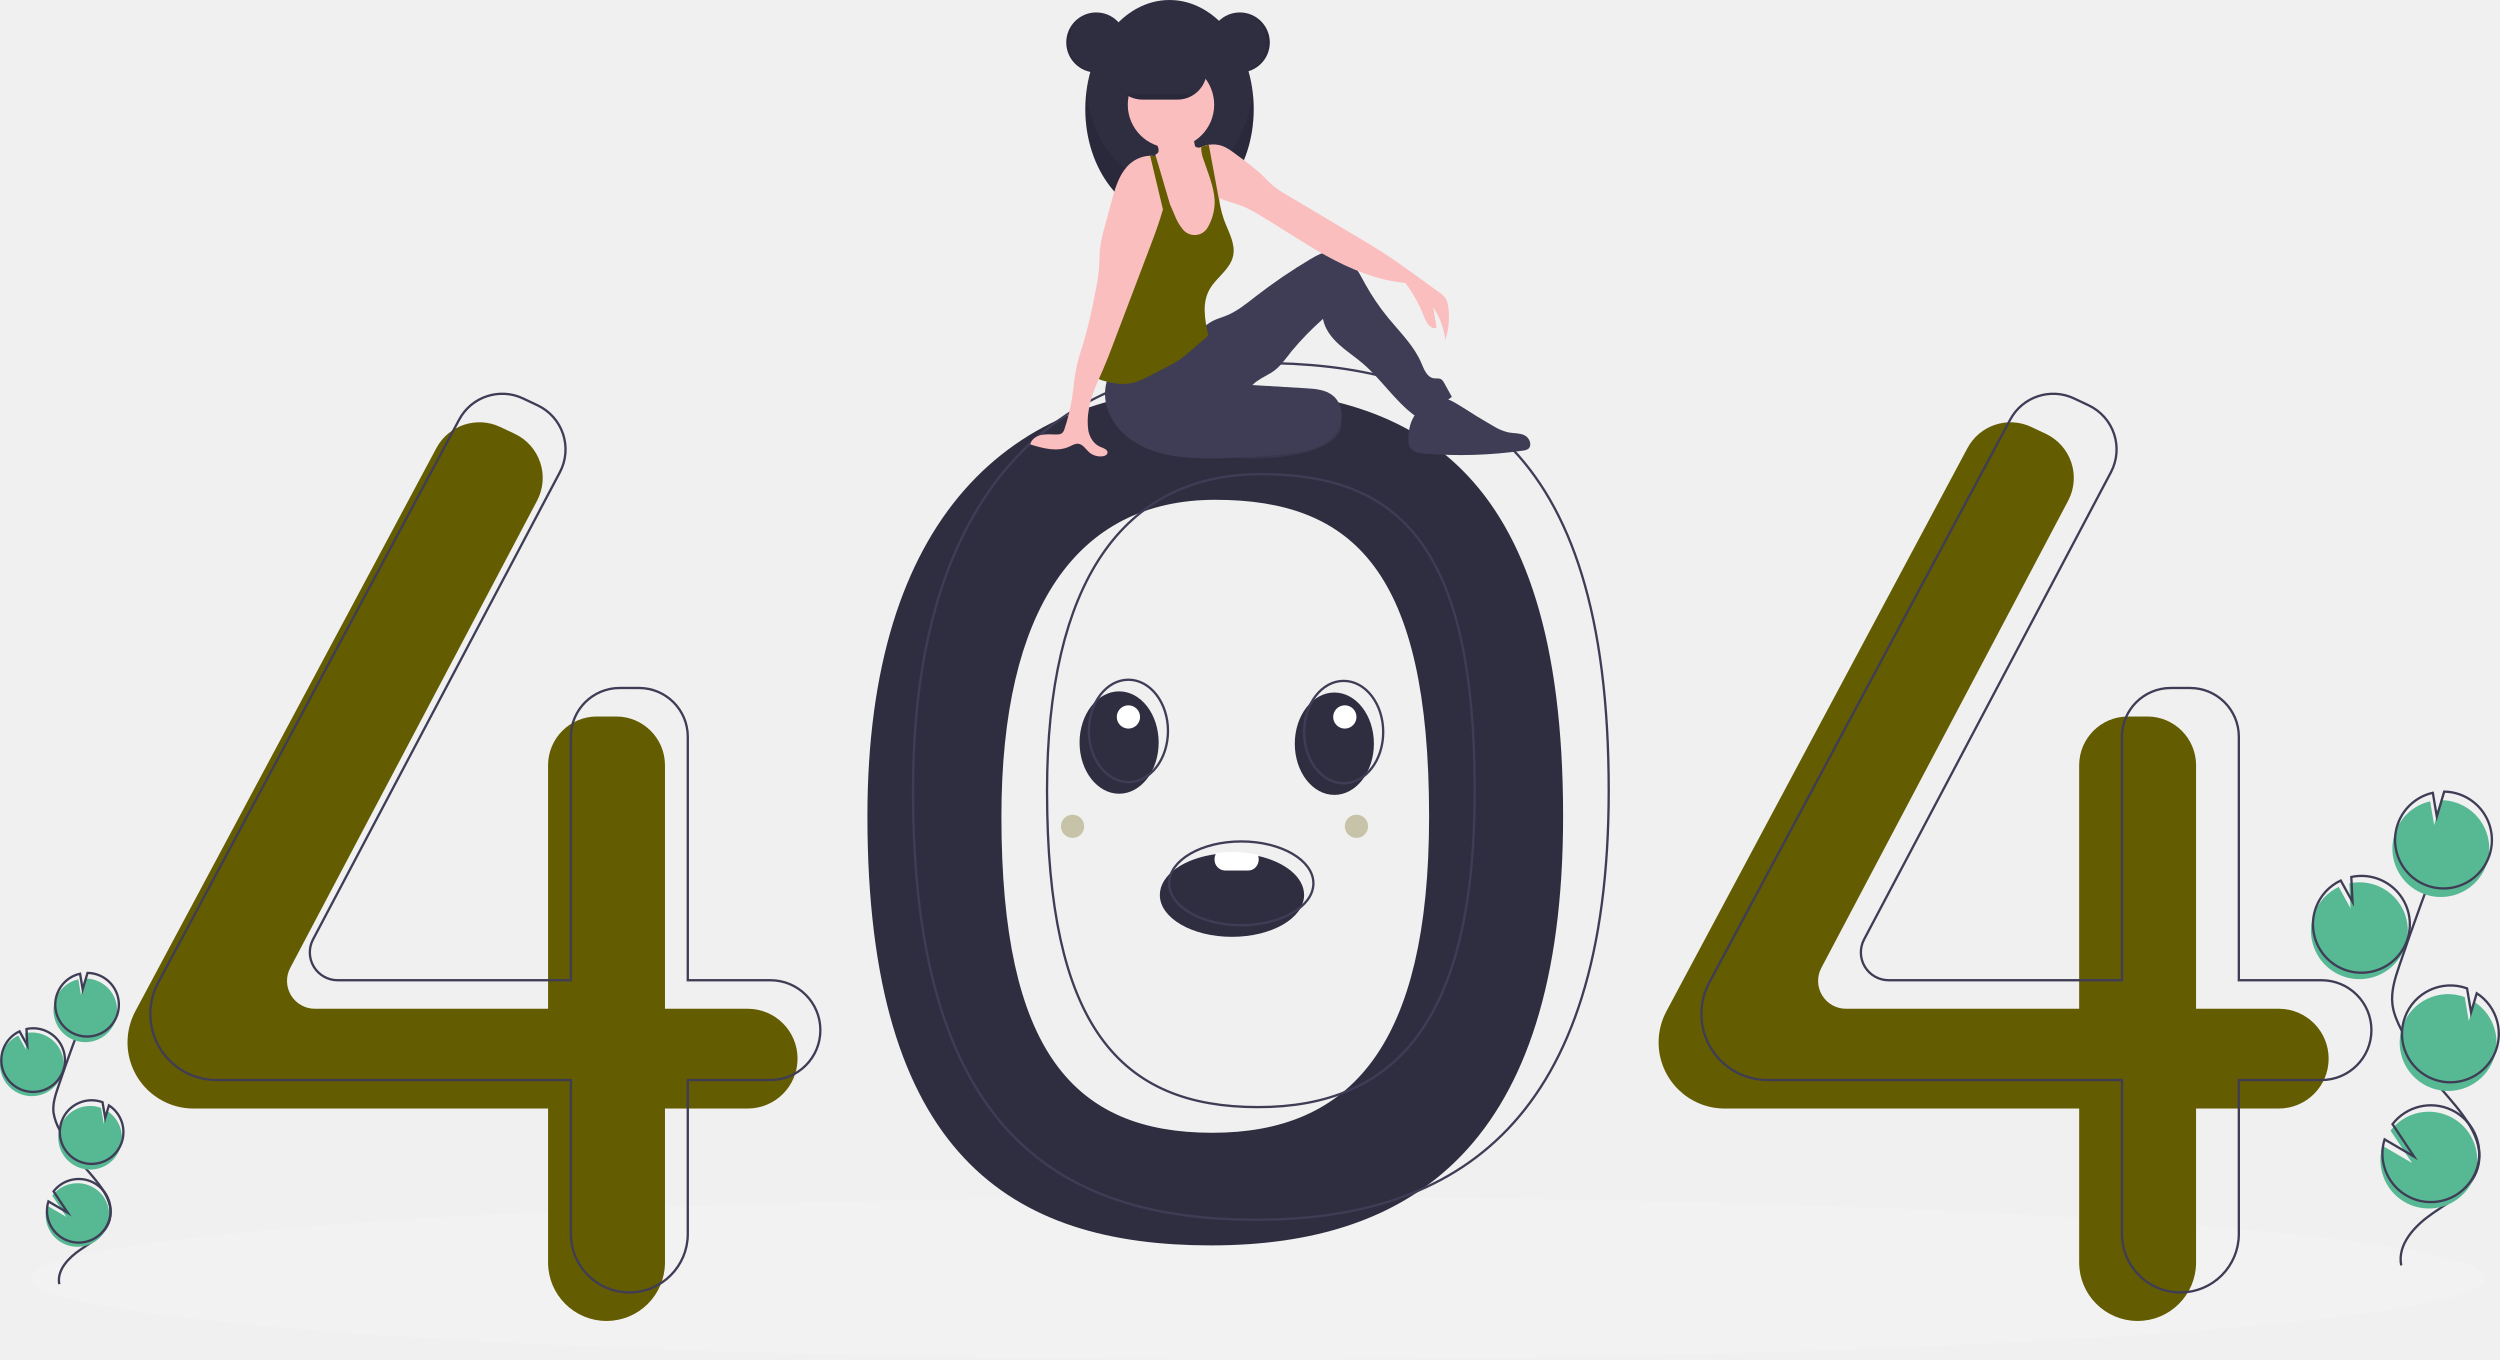
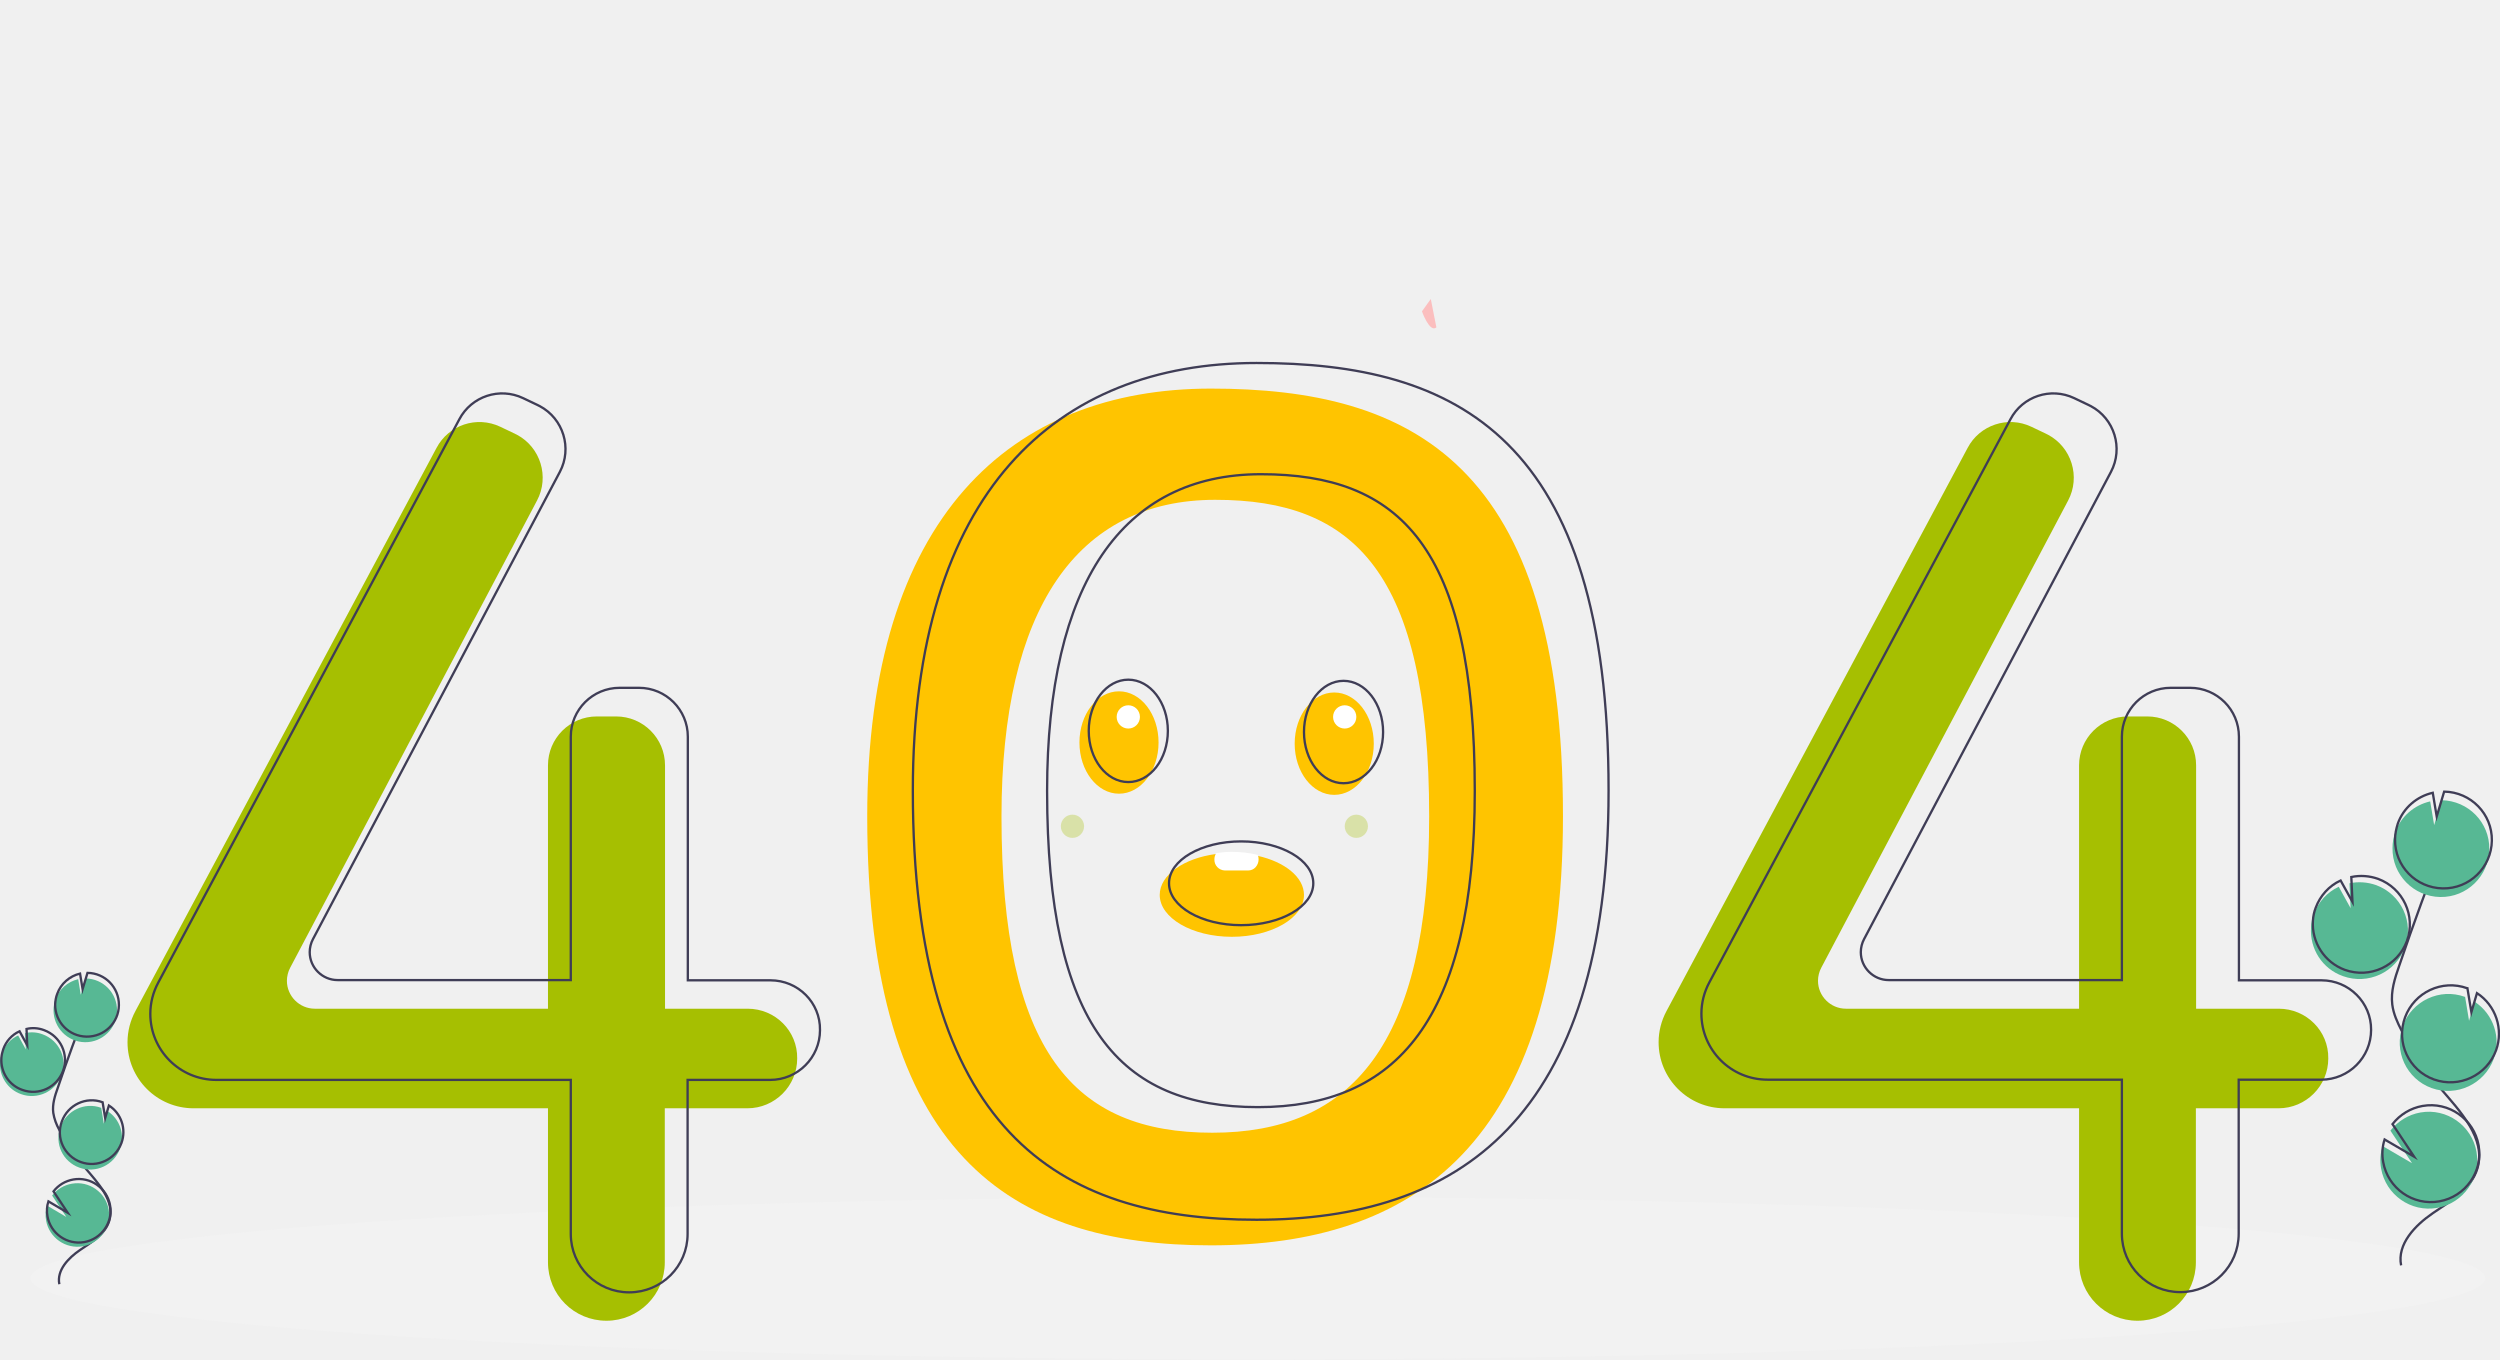
- <svg xmlns="http://www.w3.org/2000/svg" id="fd59ce54-f850-4dfc-bc34-dd7d379d600e" data-name="Layer 1" width="1074.392" height="584.231" viewBox="0 0 1074.392 584.231">
-   <ellipse cx="540.643" cy="549.309" rx="527.5" ry="34.922" fill="#f2f2f2" />
-   <path d="M583.48,324.894c-85.944,0-147.651,55.139-147.651,183.798,0,145.813,61.707,184.411,147.651,184.411s151.327-42.274,151.327-184.411C734.807,356.753,669.424,324.894,583.48,324.894Zm.565,319.808c-59.527,0-90.626-34.923-90.626-135.916,0-89.112,32.372-136.105,91.899-136.105s91.899,30.868,91.899,136.105C677.217,607.234,643.572,644.703,584.045,644.703Z" transform="translate(-63.054 -157.8845)" fill="#2f2e41" />
-   <path d="M384.365,591.401H348.831V486.762A20.956,20.956,0,0,0,327.875,465.806h-8.326a20.956,20.956,0,0,0-20.956,20.956V591.401H198.363a11.963,11.963,0,0,1-10.578-17.552l106.082-200.78A20.956,20.956,0,0,0,284.287,344.33l-6.262-2.957a20.956,20.956,0,0,0-27.429,9.07L121.214,592.475a28.416,28.416,0,0,0-3.356,13.396v0a28.416,28.416,0,0,0,28.416,28.416H298.593v66.167a25.119,25.119,0,0,0,25.119,25.119h0a25.119,25.119,0,0,0,25.119-25.119V634.287h35.534a21.443,21.443,0,0,0,21.443-21.443v0A21.443,21.443,0,0,0,384.365,591.401Z" transform="translate(-63.054 -157.8845)" fill="#645c00" />
-   <path d="M1042.362,591.401h-35.534V486.762A20.956,20.956,0,0,0,985.872,465.806h-8.326a20.956,20.956,0,0,0-20.956,20.956V591.401H856.359a11.963,11.963,0,0,1-10.578-17.552L951.864,373.069A20.956,20.956,0,0,0,942.284,344.33l-6.262-2.957a20.956,20.956,0,0,0-27.429,9.07L779.211,592.475a28.416,28.416,0,0,0-3.356,13.396v0a28.416,28.416,0,0,0,28.416,28.416H956.589v66.167a25.119,25.119,0,0,0,25.119,25.119h0a25.119,25.119,0,0,0,25.119-25.119V634.287h35.534a21.443,21.443,0,0,0,21.443-21.443v0A21.443,21.443,0,0,0,1042.362,591.401Z" transform="translate(-63.054 -157.8845)" fill="#645c00" />
-   <path d="M394.168,579.148H358.634V474.509a20.956,20.956,0,0,0-20.956-20.956h-8.326a20.956,20.956,0,0,0-20.956,20.956V579.148H208.165a11.963,11.963,0,0,1-10.578-17.552L303.67,360.816a20.956,20.956,0,0,0-9.58-28.739l-6.262-2.957a20.956,20.956,0,0,0-27.429,9.07L131.017,580.222a28.416,28.416,0,0,0-3.356,13.396v0a28.416,28.416,0,0,0,28.416,28.416H308.395v66.167a25.119,25.119,0,0,0,25.119,25.119h0a25.119,25.119,0,0,0,25.119-25.119V622.034h35.534a21.443,21.443,0,0,0,21.443-21.443v0A21.443,21.443,0,0,0,394.168,579.148Z" transform="translate(-63.054 -157.8845)" fill="none" stroke="#3f3d56" stroke-miterlimit="10" />
-   <path d="M1060.742,579.148h-35.534V474.509a20.956,20.956,0,0,0-20.956-20.956H995.925a20.956,20.956,0,0,0-20.956,20.956V579.148H874.739a11.963,11.963,0,0,1-10.578-17.552L970.244,360.816a20.956,20.956,0,0,0-9.58-28.739l-6.262-2.957a20.956,20.956,0,0,0-27.429,9.07L797.59,580.222a28.416,28.416,0,0,0-3.356,13.396v0a28.416,28.416,0,0,0,28.416,28.416H974.969v66.167a25.119,25.119,0,0,0,25.119,25.119h0a25.119,25.119,0,0,0,25.119-25.119V622.034h35.534a21.443,21.443,0,0,0,21.443-21.443v0A21.443,21.443,0,0,0,1060.742,579.148Z" transform="translate(-63.054 -157.8845)" fill="none" stroke="#3f3d56" stroke-miterlimit="10" />
-   <path d="M603.085,313.866c-85.944,0-147.651,55.139-147.651,183.798,0,145.813,61.707,184.411,147.651,184.411s151.327-42.274,151.327-184.411C754.412,345.725,689.029,313.866,603.085,313.866Zm.565,319.808c-59.527,0-90.626-34.923-90.626-135.916,0-89.112,32.372-136.105,91.899-136.105s91.899,30.868,91.899,136.105C696.822,596.206,663.177,633.675,603.65,633.675Z" transform="translate(-63.054 -157.8845)" fill="none" stroke="#3f3d56" stroke-miterlimit="10" />
-   <circle cx="471.141" cy="18.25" r="12.901" fill="#2f2e41" />
-   <ellipse cx="502.607" cy="46.885" rx="36.186" ry="46.885" fill="#2f2e41" />
-   <path d="M565.661,237.494c-18.128,0-33.141-17.271-35.776-39.805a60.976,60.976,0,0,0-.41,7.08c0,25.894,16.201,46.885,36.186,46.885s36.186-20.991,36.186-46.885a60.976,60.976,0,0,0-.41-7.08C598.803,220.224,583.789,237.494,565.661,237.494Z" transform="translate(-63.054 -157.8845)" opacity="0.1" />
-   <path d="M639.296,342.073c-.777,3.193-4.128,5.751-7.839,7.538-7.802,3.757-17.425,4.878-26.76,5.254a45.176,45.176,0,0,1-7.144-.132,20.537,20.537,0,0,1-12.251-5.631,1.681,1.681,0,0,1,.044-2.844c4.969-5.459,13.262-8.806,21.616-11.216,6.334-1.827,17.381-6.561,24.29-5.922C637.944,329.739,640.277,338.041,639.296,342.073Z" transform="translate(-63.054 -157.8845)" fill="#3f3d56" />
-   <path d="M639.296,342.073c-.777,3.193-4.128,5.751-7.839,7.538-7.802,3.757-17.425,4.878-26.76,5.254a45.176,45.176,0,0,1-7.144-.132,20.537,20.537,0,0,1-12.251-5.631,1.681,1.681,0,0,1,.044-2.844c4.969-5.459,13.262-8.806,21.616-11.216,6.334-1.827,17.381-6.561,24.29-5.922C637.944,329.739,640.277,338.041,639.296,342.073Z" transform="translate(-63.054 -157.8845)" opacity="0.1" />
-   <path d="M540.098,318.206a19.77,19.77,0,0,0-1.199,15.075,26.339,26.339,0,0,0,8.829,12.497c10.095,8.092,23.988,9.205,36.925,9.093a284.649,284.649,0,0,0,33.905-2.324,40.538,40.538,0,0,0,11.001-2.554c4.222-1.827,7.933-5.178,9.436-9.526s.436-9.672-3.134-12.574c-3.137-2.55-7.463-2.9-11.498-3.143l-23.088-1.387c2.281-2.308,5.318-3.614,8.096-5.292,3.685-2.226,6.134-5.965,8.813-9.335a129.001,129.001,0,0,1,13.439-13.817c.751,4.31,3.478,7.85,6.687,10.824s6.908,5.368,10.244,8.2c8.079,6.858,13.896,16.167,22.392,22.5a43.829,43.829,0,0,0,16.049-8.012l-3.302-5.981a3.94,3.94,0,0,0-1.245-1.553c-.935-.575-2.14-.279-3.225-.441-2.901-.435-4.168-3.784-5.306-6.487-3.125-7.422-9.108-13.18-14.218-19.404a98.009,98.009,0,0,1-9.996-14.723c-1.717-3.102-3.288-6.331-5.617-9.003s-5.594-4.773-9.139-4.781c-3.132-.007-6.021,1.584-8.714,3.183a230.477,230.477,0,0,0-23.63,16.099c-3.944,3.062-7.863,6.296-12.489,8.174-1.947.79-4,1.331-5.869,2.292-3.273,1.684-5.757,4.534-8.431,7.064C566.277,311.892,553.219,317.738,540.098,318.206Z" transform="translate(-63.054 -157.8845)" fill="#3f3d56" />
-   <path d="M588.374,253.983a23.774,23.774,0,0,1-1.734,8.033,10.045,10.045,0,0,1-5.768,5.573,12.375,12.375,0,0,1-5.623.182,10.882,10.882,0,0,1-4.582-1.561c-2.165-1.488-3.244-4.144-3.637-6.743-.393-2.596-.217-5.249-.469-7.863a42.944,42.944,0,0,0-1.202-6.255c-.17-.683-.343-1.362-.513-2.042-.167-.68-.33-1.359-.481-2.039-.138-.639-.267-1.281-.378-1.926-.091-.544-.173-1.092-.233-1.643a18.423,18.423,0,0,0-.809-4.811,14.607,14.607,0,0,0-1.687-2.854c-.286-.409-.563-.818-.818-1.243a5.89,5.89,0,0,1-.972-3.748,3.286,3.286,0,0,1,.148-.601c.025-.076.053-.151.085-.223A1.802,1.802,0,0,0,560.932,223.07a3.433,3.433,0,0,0-.148-1.778,11.318,11.318,0,0,0-.96-2.288c-.264-.478-1.161-1.34-1.167-1.888-.013-1.101,2.14-1.989,3.011-2.423a16.796,16.796,0,0,1,8.597-1.743c1.904.129,3.968.714,5.019,2.31.944,1.438.818,3.301,1.221,4.972a1.471,1.471,0,0,0,.299.664,1.341,1.341,0,0,0,.739.34,4.549,4.549,0,0,0,1.416.057h.003a2.931,2.931,0,0,0,.371-.054,4.957,4.957,0,0,0,2.033-.878q.585-.156,1.18-.255a.251.251,0,0,0,.047-.009c1.576,4.975,1.781,10.308,3.071,15.374.639,2.52,1.554,5.009,1.683,7.602.009.113.013.23.016.346.019.834-.047,1.674-.013,2.505a6.981,6.981,0,0,0,.126,1.114,15.611,15.611,0,0,0,.525,1.743l.009.028c.06.183.116.368.164.554.035.135.066.267.091.403l.003.009A14.938,14.938,0,0,1,588.374,253.983Z" transform="translate(-63.054 -157.8845)" fill="#fbbebe" />
-   <circle cx="503.237" cy="44.997" r="18.565" fill="#fbbebe" />
-   <path d="M684.157,304.033a30.445,30.445,0,0,0-5.236-14.103q.722,4.295,1.447,8.587a3.214,3.214,0,0,1-3.367-1.035,10.337,10.337,0,0,1-1.765-3.276,67.466,67.466,0,0,0-8.21-14.736c-11.819-.985-23.502-5.884-33.896-11.595-10.396-5.708-20.126-12.552-30.384-18.502a43.573,43.573,0,0,0-5.544-2.832c-3.21-1.287-6.812-1.954-9.855-3.468-.204-.101-.409-.208-.61-.318a12.578,12.578,0,0,1-1.945-1.306,10.344,10.344,0,0,1-.931-.856,20.351,20.351,0,0,1-3.559-5.953c-1.633-3.612-2.215-7.97-3.845-11.583a11.203,11.203,0,0,1,2.502-1.765h.003c.132-.069.264-.135.4-.198a11.94,11.94,0,0,1,2.004-.733q.585-.156,1.18-.255a.251.251,0,0,0,.047-.009,11.566,11.566,0,0,1,5.491.434c2.587.875,4.767,2.621,6.941,4.273a114.02,114.02,0,0,1,10.148,8.049c1.794,1.718,3.43,3.606,5.359,5.167a42.144,42.144,0,0,0,5.057,3.351q15.656,9.327,31.315,18.65c3.534,2.105,7.07,4.21,10.526,6.438,5.249,3.386,10.308,7.055,15.365,10.721q4.47,3.238,8.936,6.479a9.728,9.728,0,0,1,2.533,2.341,8.472,8.472,0,0,1,1.123,3.433A31.387,31.387,0,0,1,684.157,304.033Z" transform="translate(-63.054 -157.8845)" fill="#fbbebe" />
-   <path d="M592.977,267.944c-1.252,5.617-6.929,9.012-9.896,13.946-3.688,6.123-2.184,13.241-.799,20.255q-3.795,3.271-7.593,6.542c-1.397,1.199-2.794,2.404-4.298,3.464a57.351,57.351,0,0,1-6.86,3.94q-3.361,1.728-6.721,3.458a32.128,32.128,0,0,1-6.58,2.788c-4.415,1.133-9.103.34-13.471-.972a6.088,6.088,0,0,1-1.473-.601,2.394,2.394,0,0,1-.699-.632,3.911,3.911,0,0,1-.444-2.539c.444-7.351,2.24-14.547,4.031-21.69a85.26,85.26,0,0,1,3.848-12.577,85.077,85.077,0,0,1,5.415-10.151,68.368,68.368,0,0,1,7.929-11.514,18.479,18.479,0,0,0,3.675-4.739c1.117-2.549.686-5.472.913-8.247a17.148,17.148,0,0,1,1.633-6.007v-.003a17.093,17.093,0,0,1,1.743-2.882q.458,1.067.916,2.13.302.699.598,1.394.387.897.768,1.787,1.1,2.558,2.196,5.113a21.59,21.59,0,0,0,3.335,5.944,6.499,6.499,0,0,0,11.123-.853,21.261,21.261,0,0,0,2.272-6.013,19.215,19.215,0,0,0,.252-7.835c-.758-5.009-2.889-10.126-4.437-14.78a14.945,14.945,0,0,1-1.079-4.871,3.351,3.351,0,0,1,.057-.56c.009-.047.019-.098.028-.145a11.94,11.94,0,0,1,2.004-.733q.585-.156,1.18-.255,2.044,11.064,4.094,22.127c.032.173.066.346.098.522.195,1.057.393,2.115.614,3.169.198.957.412,1.91.651,2.857l.009.028c.082.321.167.639.255.957l.003.009c.242.868.513,1.731.818,2.58C590.938,257.475,594.164,262.629,592.977,267.944Z" transform="translate(-63.054 -157.8845)" fill="#645c00" />
-   <path d="M668.321,346.877a6.583,6.583,0,0,0,.61,3.143c1.162,2.124,3.95,2.606,6.362,2.805a188.377,188.377,0,0,0,42.266-1.288,4.886,4.886,0,0,0,2.151-.668c1.99-1.395.763-4.795-1.41-5.884s-4.751-.826-7.135-1.297a22.479,22.479,0,0,1-6.678-2.896q-7.252-4.167-14.293-8.688c-2.795-1.795-6.093-3.71-9.24-2.646C672.43,332.343,668.265,337.681,668.321,346.877Z" transform="translate(-63.054 -157.8845)" fill="#3f3d56" />
-   <path d="M564.437,240.874v.003c-.022.132-.044.261-.072.39-.035.214-.076.431-.116.645-.39,1.998-.868,3.987-1.419,5.963-1.51,5.459-3.534,10.831-5.541,16.123q-8.081,21.287-16.164,42.577c-1.359,3.575-2.716,7.152-4.261,10.654-.516,1.167-1.048,2.344-1.576,3.534-1.894,4.257-3.713,8.653-4.317,13.184a27.45,27.45,0,0,0-.192,9.04c.604,2.97,2.407,5.872,5.23,6.97,1.378.538,3.351,1.259,2.974,2.69-.204.787-1.098,1.171-1.901,1.303a7.312,7.312,0,0,1-5.966-1.718c-1.507-1.337-2.665-3.417-4.67-3.641-1.388-.151-2.665.68-3.936,1.262-5.186,2.369-11.227.711-16.674-.972.428-2.206,2.643-3.66,4.843-4.1,2.199-.444,4.474-.129,6.718-.189a3.51,3.51,0,0,0,2.042-.525,3.705,3.705,0,0,0,1.101-1.882,78.964,78.964,0,0,0,3.213-13.147c.724-4.666,1.026-9.405,2.058-14.015.802-3.597,2.042-7.08,3.106-10.61a224.682,224.682,0,0,0,5.06-22.077,78.02,78.02,0,0,0,1.425-9.368c.179-2.612.094-5.236.346-7.838a60.888,60.888,0,0,1,2.111-9.997q1.444-5.348,2.885-10.689c1.425-5.271,2.955-10.746,6.567-14.843a13.962,13.962,0,0,1,10.028-4.789,9.882,9.882,0,0,1,2.13.23c.116.028.233.057.349.088a8.634,8.634,0,0,1,2.174.9c1.114-.708,1.68-.459,2.42.632a6.973,6.973,0,0,1,.881,3.795A52.424,52.424,0,0,1,564.437,240.874Z" transform="translate(-63.054 -157.8845)" fill="#fbbebe" />
-   <path d="M565.661,245.046l-.047.047-.255.255-2.53,2.527-1.24-5.208-4.251-17.854a9.882,9.882,0,0,1,2.13.23,3.286,3.286,0,0,1,.148-.601l.201.689,1.441,4.902,2.728,9.308.45,1.532v.003Z" transform="translate(-63.054 -157.8845)" fill="#645c00" />
-   <path d="M581.715,188.087a12.582,12.582,0,0,1-3.7,8.896,12.314,12.314,0,0,1-1.36,1.176,12.528,12.528,0,0,1-7.536,2.524H554.023a12.59,12.59,0,0,1,0-25.18h15.096A12.629,12.629,0,0,1,581.715,188.087Z" transform="translate(-63.054 -157.8845)" fill="#2f2e41" />
-   <circle cx="532.815" cy="18.25" r="12.901" fill="#2f2e41" />
-   <path d="M595.554,163.234c-.158,0-.315.006-.472.012a12.898,12.898,0,0,1,0,25.778c.157.006.314.012.472.012a12.901,12.901,0,1,0,0-25.802Z" transform="translate(-63.054 -157.8845)" opacity="0.1" />
-   <path d="M534.195,163.234c.158,0,.315.006.472.012a12.898,12.898,0,0,0,0,25.778c-.157.006-.314.012-.472.012a12.901,12.901,0,0,1,0-25.802Z" transform="translate(-63.054 -157.8845)" opacity="0.1" />
-   <path d="M576.655,198.159a12.528,12.528,0,0,1-7.536,2.524H554.023a12.528,12.528,0,0,1-7.536-2.524Z" transform="translate(-63.054 -157.8845)" opacity="0.1" />
-   <path d="M674.14,291.64s3.252,9.372,6.229,6.876L677.996,286.267Z" transform="translate(-63.054 -157.8845)" fill="#fbbebe" />
-   <path d="M1069.918,577.434a20.813,20.813,0,1,0,2.772-39.915l.521,10.712-5.068-9.18a20.734,20.734,0,0,0-10.684,11.723,20.408,20.408,0,0,0-1.197,5.63A20.809,20.809,0,0,0,1069.918,577.434Z" transform="translate(-63.054 -157.8845)" fill="#57b894" />
-   <path d="M1094.995,701.678c-1.789-9.11,5.963-17.187,13.621-22.437s16.605-10.408,19.218-19.317c3.755-12.804-7.43-24.53-16.136-34.642a125.3,125.3,0,0,1-16.524-24.557c-1.811-3.533-3.476-7.225-3.952-11.166-.686-5.675,1.137-11.323,2.974-16.737q9.179-27.052,19.628-53.65" transform="translate(-63.054 -157.8845)" fill="none" stroke="#3f3d56" stroke-miterlimit="10" />
-   <path d="M1070.775,574.676a20.813,20.813,0,1,0,2.772-39.915l.521,10.712-5.068-9.18a20.734,20.734,0,0,0-10.684,11.723,20.408,20.408,0,0,0-1.197,5.63A20.809,20.809,0,0,0,1070.775,574.676Z" transform="translate(-63.054 -157.8845)" fill="none" stroke="#3f3d56" stroke-miterlimit="10" />
-   <path d="M1092.451,515.473a20.788,20.788,0,0,1,14.98-13.198l1.714,10.184,3.177-10.696a20.81,20.81,0,1,1-19.871,13.71Z" transform="translate(-63.054 -157.8845)" fill="#57b894" />
-   <path d="M1093.594,511.795a20.788,20.788,0,0,1,14.98-13.198l1.714,10.184,3.177-10.696a20.81,20.81,0,1,1-19.871,13.71Z" transform="translate(-63.054 -157.8845)" fill="none" stroke="#3f3d56" stroke-miterlimit="10" />
-   <path d="M1108.045,625.489a20.81,20.81,0,0,0,18.419-37.023l-2.441,8.219-1.731-10.304a.362.362,0,0,0-.053-.02,20.811,20.811,0,1,0-14.194,39.127Z" transform="translate(-63.054 -157.8845)" fill="#57b894" />
-   <path d="M1109.035,621.764a20.81,20.81,0,0,0,18.419-37.023l-2.441,8.219-1.731-10.304a.362.362,0,0,0-.053-.02,20.811,20.811,0,1,0-14.194,39.127Z" transform="translate(-63.054 -157.8845)" fill="none" stroke="#3f3d56" stroke-miterlimit="10" />
-   <path d="M1086.378,660.051a20.801,20.801,0,1,0,4.011-16.297l9.273,13.957-12.67-7.408A20.616,20.616,0,0,0,1086.378,660.051Z" transform="translate(-63.054 -157.8845)" fill="#57b894" />
-   <path d="M1087.235,657.294a20.801,20.801,0,1,0,4.011-16.297l9.273,13.957-12.67-7.408A20.616,20.616,0,0,0,1087.235,657.294Z" transform="translate(-63.054 -157.8845)" fill="none" stroke="#3f3d56" stroke-miterlimit="10" />
-   <path d="M72.061,628.133a13.674,13.674,0,1,0,1.821-26.225l.342,7.038-3.33-6.032a13.623,13.623,0,0,0-7.019,7.702,13.409,13.409,0,0,0-.787,3.699A13.672,13.672,0,0,0,72.061,628.133Z" transform="translate(-63.054 -157.8845)" fill="#57b894" />
-   <path d="M88.538,709.763c-1.175-5.986,3.918-11.292,8.949-14.741s10.91-6.838,12.626-12.692c2.467-8.412-4.882-16.117-10.601-22.76A82.324,82.324,0,0,1,88.656,643.436a22.21,22.21,0,0,1-2.597-7.336c-.451-3.729.747-7.439,1.954-10.996q6.031-17.773,12.896-35.249" transform="translate(-63.054 -157.8845)" fill="none" stroke="#3f3d56" stroke-miterlimit="10" />
-   <path d="M72.625,626.321a13.674,13.674,0,1,0,1.821-26.225l.342,7.038L71.458,601.103a13.623,13.623,0,0,0-7.019,7.702,13.409,13.409,0,0,0-.787,3.699A13.672,13.672,0,0,0,72.625,626.321Z" transform="translate(-63.054 -157.8845)" fill="none" stroke="#3f3d56" stroke-miterlimit="10" />
-   <path d="M86.866,587.423a13.658,13.658,0,0,1,9.842-8.671l1.126,6.691,2.087-7.027a13.673,13.673,0,1,1-13.055,9.007Z" transform="translate(-63.054 -157.8845)" fill="#57b894" />
-   <path d="M87.617,585.007a13.658,13.658,0,0,1,9.842-8.671l1.126,6.691L100.673,576a13.673,13.673,0,1,1-13.055,9.007Z" transform="translate(-63.054 -157.8845)" fill="none" stroke="#3f3d56" stroke-miterlimit="10" />
-   <path d="M97.112,659.706a13.673,13.673,0,0,0,12.102-24.325l-1.604,5.4-1.137-6.77a.238.238,0,0,0-.035-.013,13.673,13.673,0,1,0-9.326,25.707Z" transform="translate(-63.054 -157.8845)" fill="#57b894" />
-   <path d="M97.762,657.259a13.673,13.673,0,0,0,12.102-24.325l-1.604,5.4-1.137-6.77a.238.238,0,0,0-.035-.013,13.673,13.673,0,1,0-9.326,25.707Z" transform="translate(-63.054 -157.8845)" fill="none" stroke="#3f3d56" stroke-miterlimit="10" />
-   <path d="M82.876,682.414a13.667,13.667,0,1,0,2.635-10.708l6.092,9.17-8.324-4.867A13.545,13.545,0,0,0,82.876,682.414Z" transform="translate(-63.054 -157.8845)" fill="#57b894" />
-   <path d="M83.439,680.602a13.667,13.667,0,1,0,2.635-10.708l6.092,9.17-8.324-4.867A13.545,13.545,0,0,0,83.439,680.602Z" transform="translate(-63.054 -157.8845)" fill="none" stroke="#3f3d56" stroke-miterlimit="10" />
-   <ellipse cx="480.946" cy="319.115" rx="17" ry="22" fill="#2f2e41" />
-   <ellipse cx="573.446" cy="319.615" rx="17" ry="22" fill="#2f2e41" />
-   <path d="M623.5,542.5c0,9.94-13.88,18-31,18s-31-8.06-31-18c0-8.61,10.41-15.81,24.32-17.57a50.104,50.104,0,0,1,6.68-.43,50.699,50.699,0,0,1,11.13,1.2C615.25,528.29,623.5,534.84,623.5,542.5Z" transform="translate(-63.054 -157.8845)" fill="#2f2e41" />
-   <ellipse cx="484.946" cy="314.115" rx="17" ry="22" fill="none" stroke="#3f3d56" stroke-miterlimit="10" />
-   <ellipse cx="577.446" cy="314.615" rx="17" ry="22" fill="none" stroke="#3f3d56" stroke-miterlimit="10" />
-   <ellipse cx="533.446" cy="379.615" rx="31" ry="18" fill="none" stroke="#3f3d56" stroke-miterlimit="10" />
-   <path d="M604,527.2a4.937,4.937,0,0,1-1.32,3.392A4.339,4.339,0,0,1,599.5,532h-10a4.664,4.664,0,0,1-4.5-4.8,4.905,4.905,0,0,1,.82-2.741A47.02,47.02,0,0,1,592.5,524a47.665,47.665,0,0,1,11.13,1.28A5.067,5.067,0,0,1,604,527.2Z" transform="translate(-63.054 -157.8845)" fill="#fff" />
-   <circle cx="484.946" cy="308.115" r="5" fill="#fff" />
-   <circle cx="577.946" cy="308.115" r="5" fill="#fff" />
-   <circle cx="582.946" cy="355.115" r="5" fill="#645c00" opacity="0.3" />
-   <circle cx="460.946" cy="355.115" r="5" fill="#645c00" opacity="0.3" />
+ <svg xmlns="http://www.w3.org/2000/svg" version="1.1" id="fd59ce54-f850-4dfc-bc34-dd7d379d600e" x="0px" y="0px" viewBox="0 0 1074.4 584.2" style="enable-background:new 0 0 1074.4 584.2;" xml:space="preserve">
+   <style type="text/css">
+ 	.st0{fill:#F2F2F2;}
+ 	.st1{fill:#FFC400;}
+ 	.st2{fill:#A6BF01;}
+ 	.st3{fill:none;stroke:#3F3D56;stroke-miterlimit:10;}
+ 	.st4{fill:#FBBEBE;}
+ 	.st5{fill:#57B894;}
+ 	.st6{fill:#FFFFFF;}
+ 	.st7{opacity:0.3;fill:#A6BF01;enable-background:new    ;}
+ </style>
+   <ellipse class="st0" cx="540.6" cy="549.3" rx="527.5" ry="34.9" />
+   <path class="st1" d="M520.4,167c-85.9,0-147.7,55.1-147.7,183.8c0,145.8,61.7,184.4,147.7,184.4s151.3-42.3,151.3-184.4  C671.8,198.9,606.4,167,520.4,167z M521,486.8c-59.5,0-90.6-34.9-90.6-135.9c0-89.1,32.4-136.1,91.9-136.1s91.9,30.9,91.9,136.1  C614.2,449.3,580.5,486.8,521,486.8z" />
+   <path class="st2" d="M321.3,433.5h-35.5V328.9c0-11.6-9.4-21-21-21h-8.3c-11.6,0-21,9.4-21,21l0,0v104.6H135.3c-6.6,0-12-5.4-12-12  c0-1.9,0.5-3.9,1.4-5.6l106.1-200.8c5.4-10.2,1.5-22.9-8.7-28.3c-0.3-0.1-0.6-0.3-0.8-0.4l-6.3-3c-10.1-4.8-22.2-0.8-27.4,9.1  l-129.4,242c-2.2,4.1-3.4,8.7-3.4,13.4l0,0c0,15.7,12.7,28.4,28.4,28.4c0,0,0,0,0,0h152.3v66.2c0,13.9,11.2,25.1,25.1,25.1l0,0h0  c13.9,0,25.1-11.2,25.1-25.1l0,0v-66.2h35.5c11.8,0,21.4-9.6,21.4-21.4l0,0C342.8,443.1,333.2,433.5,321.3,433.5L321.3,433.5z" />
+   <path class="st2" d="M979.3,433.5h-35.5V328.9c0-11.6-9.4-21-21-21h-8.3c-11.6,0-21,9.4-21,21l0,0v104.6H793.3c-6.6,0-12-5.4-12-12  c0-1.9,0.5-3.9,1.4-5.6l106.1-200.8c5.4-10.2,1.5-22.9-8.7-28.3c-0.3-0.1-0.6-0.3-0.8-0.4l-6.3-3c-10.1-4.8-22.2-0.8-27.4,9.1  l-129.4,242c-2.2,4.1-3.4,8.7-3.4,13.4l0,0c0,15.7,12.7,28.4,28.4,28.4l0,0h152.3v66.2c0,13.9,11.2,25.1,25.1,25.1c0,0,0,0,0,0l0,0  c13.9,0,25.1-11.2,25.1-25.1c0,0,0,0,0,0v-66.2h35.5c11.8,0,21.4-9.6,21.4-21.4l0,0l0,0C1000.8,443.1,991.2,433.5,979.3,433.5  L979.3,433.5z" />
+   <path class="st3" d="M331.1,421.3h-35.5V316.6c0-11.6-9.4-21-21-21l0,0h-8.3c-11.6,0-21,9.4-21,21v0v104.6H145.1  c-6.6,0-12-5.4-12-12c0-1.9,0.5-3.9,1.4-5.6l106.1-200.8c5.4-10.2,1.5-22.9-8.7-28.3c-0.3-0.1-0.6-0.3-0.8-0.4l-6.3-3  c-10.1-4.8-22.2-0.8-27.4,9.1L68,422.3c-2.2,4.1-3.4,8.7-3.4,13.4l0,0c0,15.7,12.7,28.4,28.4,28.4h152.3v66.2  c0,13.9,11.2,25.1,25.1,25.1l0,0h0c13.9,0,25.1-11.2,25.1-25.1l0,0v-66.2h35.5c11.8,0,21.4-9.6,21.4-21.4l0,0  C352.6,430.9,343,421.3,331.1,421.3z" />
+   <path class="st3" d="M997.7,421.3h-35.5V316.6c0-11.6-9.4-21-21-21l0,0h-8.3c-11.6,0-21,9.4-21,21v0v104.6H811.7  c-6.6,0-12-5.4-12-12c0-1.9,0.5-3.9,1.4-5.6l106.1-200.8c5.4-10.2,1.5-22.9-8.7-28.3c-0.3-0.1-0.6-0.3-0.8-0.4l-6.3-3  c-10.1-4.8-22.2-0.8-27.4,9.1l-129.4,242c-2.2,4.1-3.4,8.7-3.4,13.4l0,0c0,15.7,12.7,28.4,28.4,28.4l0,0h152.3v66.2  c0,13.9,11.2,25.1,25.1,25.1c0,0,0,0,0,0l0,0c13.9,0,25.1-11.2,25.1-25.1c0,0,0,0,0,0v-66.2h35.5c11.8,0,21.4-9.6,21.4-21.4l0,0l0,0  C1019.1,430.9,1009.5,421.3,997.7,421.3C997.7,421.3,997.7,421.3,997.7,421.3z" />
+   <path class="st3" d="M540,156c-85.9,0-147.7,55.1-147.7,183.8c0,145.8,61.7,184.4,147.7,184.4s151.3-42.3,151.3-184.4  C691.4,187.8,626,156,540,156z M540.6,475.8c-59.5,0-90.6-34.9-90.6-135.9c0-89.1,32.4-136.1,91.9-136.1s91.9,30.9,91.9,136.1  C633.8,438.3,600.1,475.8,540.6,475.8L540.6,475.8z" />
+   <path class="st4" d="M611.1,133.8c0,0,3.3,9.4,6.2,6.9l-2.4-12.2L611.1,133.8z" />
+   <path class="st5" d="M1006.9,419.5c10.8,3.9,22.7-1.6,26.7-12.4c3.9-10.8-1.6-22.7-12.4-26.7c-3.7-1.3-7.6-1.6-11.5-0.8l0.5,10.7  l-5.1-9.2c-5,2.3-8.8,6.6-10.7,11.7c-0.7,1.8-1.1,3.7-1.2,5.6C992.5,407.8,998.1,416.4,1006.9,419.5z" />
+   <path class="st3" d="M1031.9,543.8c-1.8-9.1,6-17.2,13.6-22.4s16.6-10.4,19.2-19.3c3.8-12.8-7.4-24.5-16.1-34.6  c-6.5-7.5-12-15.7-16.5-24.6c-1.8-3.5-3.5-7.2-4-11.2c-0.7-5.7,1.1-11.3,3-16.7c6.1-18,12.7-35.9,19.6-53.7" />
+   <path class="st3" d="M1007.7,416.8c10.8,3.9,22.7-1.6,26.7-12.4c3.9-10.8-1.6-22.7-12.4-26.7c-3.7-1.3-7.6-1.6-11.5-0.8l0.5,10.7  l-5.1-9.2c-5,2.3-8.8,6.6-10.7,11.7c-0.7,1.8-1.1,3.7-1.2,5.6C993.4,405,999,413.6,1007.7,416.8z" />
+   <path class="st5" d="M1029.4,357.6c2.4-6.7,8.1-11.6,15-13.2l1.7,10.2l3.2-10.7c11.5,0.2,20.7,9.6,20.5,21.1  c-0.2,11.5-9.6,20.7-21.1,20.5c-11.5-0.2-20.7-9.6-20.5-21.1C1028.2,362.1,1028.6,359.8,1029.4,357.6z" />
+   <path class="st3" d="M1030.5,353.9c2.4-6.7,8.1-11.6,15-13.2l1.7,10.2l3.2-10.7c11.5,0.2,20.7,9.6,20.5,21.1  c-0.2,11.5-9.6,20.7-21.1,20.5c-11.5-0.2-20.7-9.6-20.5-21.1C1029.3,358.4,1029.8,356.1,1030.5,353.9z" />
+   <path class="st5" d="M1045,467.6c10.8,3.9,22.7-1.7,26.7-12.5c3.3-9.1-0.1-19.3-8.2-24.6l-2.4,8.2l-1.7-10.3c0,0,0,0-0.1,0  c-10.8-3.9-22.7,1.7-26.7,12.5C1028.6,451.7,1034.2,463.7,1045,467.6C1045,467.6,1045,467.6,1045,467.6L1045,467.6z" />
+   <path class="st3" d="M1046,463.9c10.8,3.9,22.7-1.7,26.7-12.5c3.3-9.1-0.1-19.3-8.2-24.6l-2.4,8.2l-1.7-10.3c0,0,0,0-0.1,0  c-10.8-3.9-22.7,1.7-26.7,12.5C1029.6,448,1035.2,460,1046,463.9C1046,463.9,1046,463.9,1046,463.9L1046,463.9z" />
+   <path class="st5" d="M1023.3,502.2c2,11.3,12.8,18.9,24.1,16.9s18.9-12.8,16.9-24.1c-2-11.3-12.8-18.9-24.1-16.9  c-5.1,0.9-9.7,3.7-12.9,7.8l9.3,14l-12.7-7.4C1023,495.6,1022.7,498.9,1023.3,502.2z" />
+   <path class="st3" d="M1024.2,499.4c2,11.3,12.8,18.9,24.1,16.9s18.9-12.8,16.9-24.1c-2-11.3-12.8-18.9-24.1-16.9  c-5.1,0.9-9.7,3.7-12.9,7.8l9.3,14l-12.7-7.4C1023.8,492.8,1023.6,496.2,1024.2,499.4z" />
+   <path class="st5" d="M9,470.2c7.1,2.6,14.9-1.1,17.5-8.2c2.6-7.1-1.1-14.9-8.2-17.5c-2.4-0.9-5-1.1-7.5-0.5l0.3,7l-3.3-6  c-3.3,1.5-5.8,4.3-7,7.7c-0.4,1.2-0.7,2.4-0.8,3.7C-0.4,462.5,3.3,468.2,9,470.2z" />
+   <path class="st3" d="M25.5,551.9c-1.2-6,3.9-11.3,8.9-14.7s10.9-6.8,12.6-12.7c2.5-8.4-4.9-16.1-10.6-22.8  c-4.2-4.9-7.9-10.3-10.9-16.1c-1.3-2.3-2.2-4.8-2.6-7.3c-0.5-3.7,0.7-7.4,2-11c4-11.8,8.3-23.6,12.9-35.2" />
+   <path class="st3" d="M9.6,468.4c7.1,2.6,14.9-1.1,17.5-8.2c2.6-7.1-1.1-14.9-8.2-17.5c-2.4-0.9-5-1.1-7.5-0.5l0.3,7l-3.3-6  c-3.3,1.5-5.8,4.3-7,7.7c-0.4,1.2-0.7,2.4-0.8,3.7C0.2,460.7,3.8,466.4,9.6,468.4z" />
+   <path class="st5" d="M23.8,429.5c1.6-4.4,5.3-7.6,9.8-8.7l1.1,6.7l2.1-7c7.6,0.1,13.6,6.3,13.5,13.9S44,448,36.5,447.9  S22.9,441.6,23,434C23,432.5,23.3,431,23.8,429.5z" />
+   <path class="st3" d="M24.6,427.1c1.6-4.4,5.3-7.6,9.8-8.7l1.1,6.7l2.1-7c7.6,0.1,13.6,6.3,13.5,13.9s-6.3,13.6-13.9,13.5  s-13.6-6.3-13.5-13.9C23.8,430.1,24,428.6,24.6,427.1z" />
+   <path class="st5" d="M34.1,501.8c7.1,2.6,14.9-1.1,17.5-8.2c2.2-6-0.1-12.7-5.4-16.1l-1.6,5.4l-1.1-6.8c0,0,0,0,0,0  c-7.1-2.6-14.9,1.1-17.5,8.2C23.3,491.4,26.9,499.2,34.1,501.8C34,501.8,34,501.8,34.1,501.8z" />
+   <path class="st3" d="M34.7,499.4c7.1,2.6,14.9-1.1,17.5-8.2c2.2-6-0.1-12.7-5.4-16.1l-1.6,5.4l-1.1-6.8c0,0,0,0,0,0  c-7.1-2.6-14.9,1.1-17.5,8.2C23.9,489,27.6,496.8,34.7,499.4L34.7,499.4L34.7,499.4z" />
+   <path class="st5" d="M19.8,524.5c1.3,7.4,8.4,12.4,15.8,11.1c7.4-1.3,12.4-8.4,11.1-15.8c-1.3-7.4-8.4-12.4-15.8-11.1  c-3.4,0.6-6.4,2.4-8.5,5.1l6.1,9.2l-8.3-4.9C19.6,520.2,19.4,522.4,19.8,524.5z" />
+   <path class="st3" d="M20.4,522.7c1.3,7.4,8.4,12.4,15.8,11.1c7.4-1.3,12.4-8.4,11.1-15.8c-1.3-7.4-8.4-12.4-15.8-11.1  c-3.4,0.6-6.4,2.4-8.5,5.1l6.1,9.2l-8.3-4.9C20.1,518.4,20,520.6,20.4,522.7z" />
+   <ellipse class="st1" cx="480.9" cy="319.1" rx="17" ry="22" />
+   <ellipse class="st1" cx="573.4" cy="319.6" rx="17" ry="22" />
+   <path class="st1" d="M560.4,384.6c0,9.9-13.9,18-31,18s-31-8.1-31-18c0-8.6,10.4-15.8,24.3-17.6c2.2-0.3,4.4-0.4,6.7-0.4  c3.7,0,7.5,0.4,11.1,1.2C552.2,370.4,560.4,377,560.4,384.6z" />
+   <ellipse class="st3" cx="484.9" cy="314.1" rx="17" ry="22" />
+   <ellipse class="st3" cx="577.4" cy="314.6" rx="17" ry="22" />
+   <ellipse class="st3" cx="533.4" cy="379.6" rx="31" ry="18" />
+   <path class="st6" d="M540.9,369.3c0,1.3-0.5,2.5-1.3,3.4c-0.8,0.9-2,1.4-3.2,1.4h-10c-2.6-0.1-4.6-2.2-4.5-4.8c0-1,0.3-1.9,0.8-2.7  c2.2-0.3,4.4-0.5,6.7-0.5c3.7,0,7.5,0.4,11.1,1.3C540.8,368,540.9,368.7,540.9,369.3z" />
+   <circle class="st6" cx="484.9" cy="308.1" r="5" />
+   <circle class="st6" cx="577.9" cy="308.1" r="5" />
+   <circle class="st7" cx="582.9" cy="355.1" r="5" />
+   <circle class="st7" cx="460.9" cy="355.1" r="5" />
</svg>
